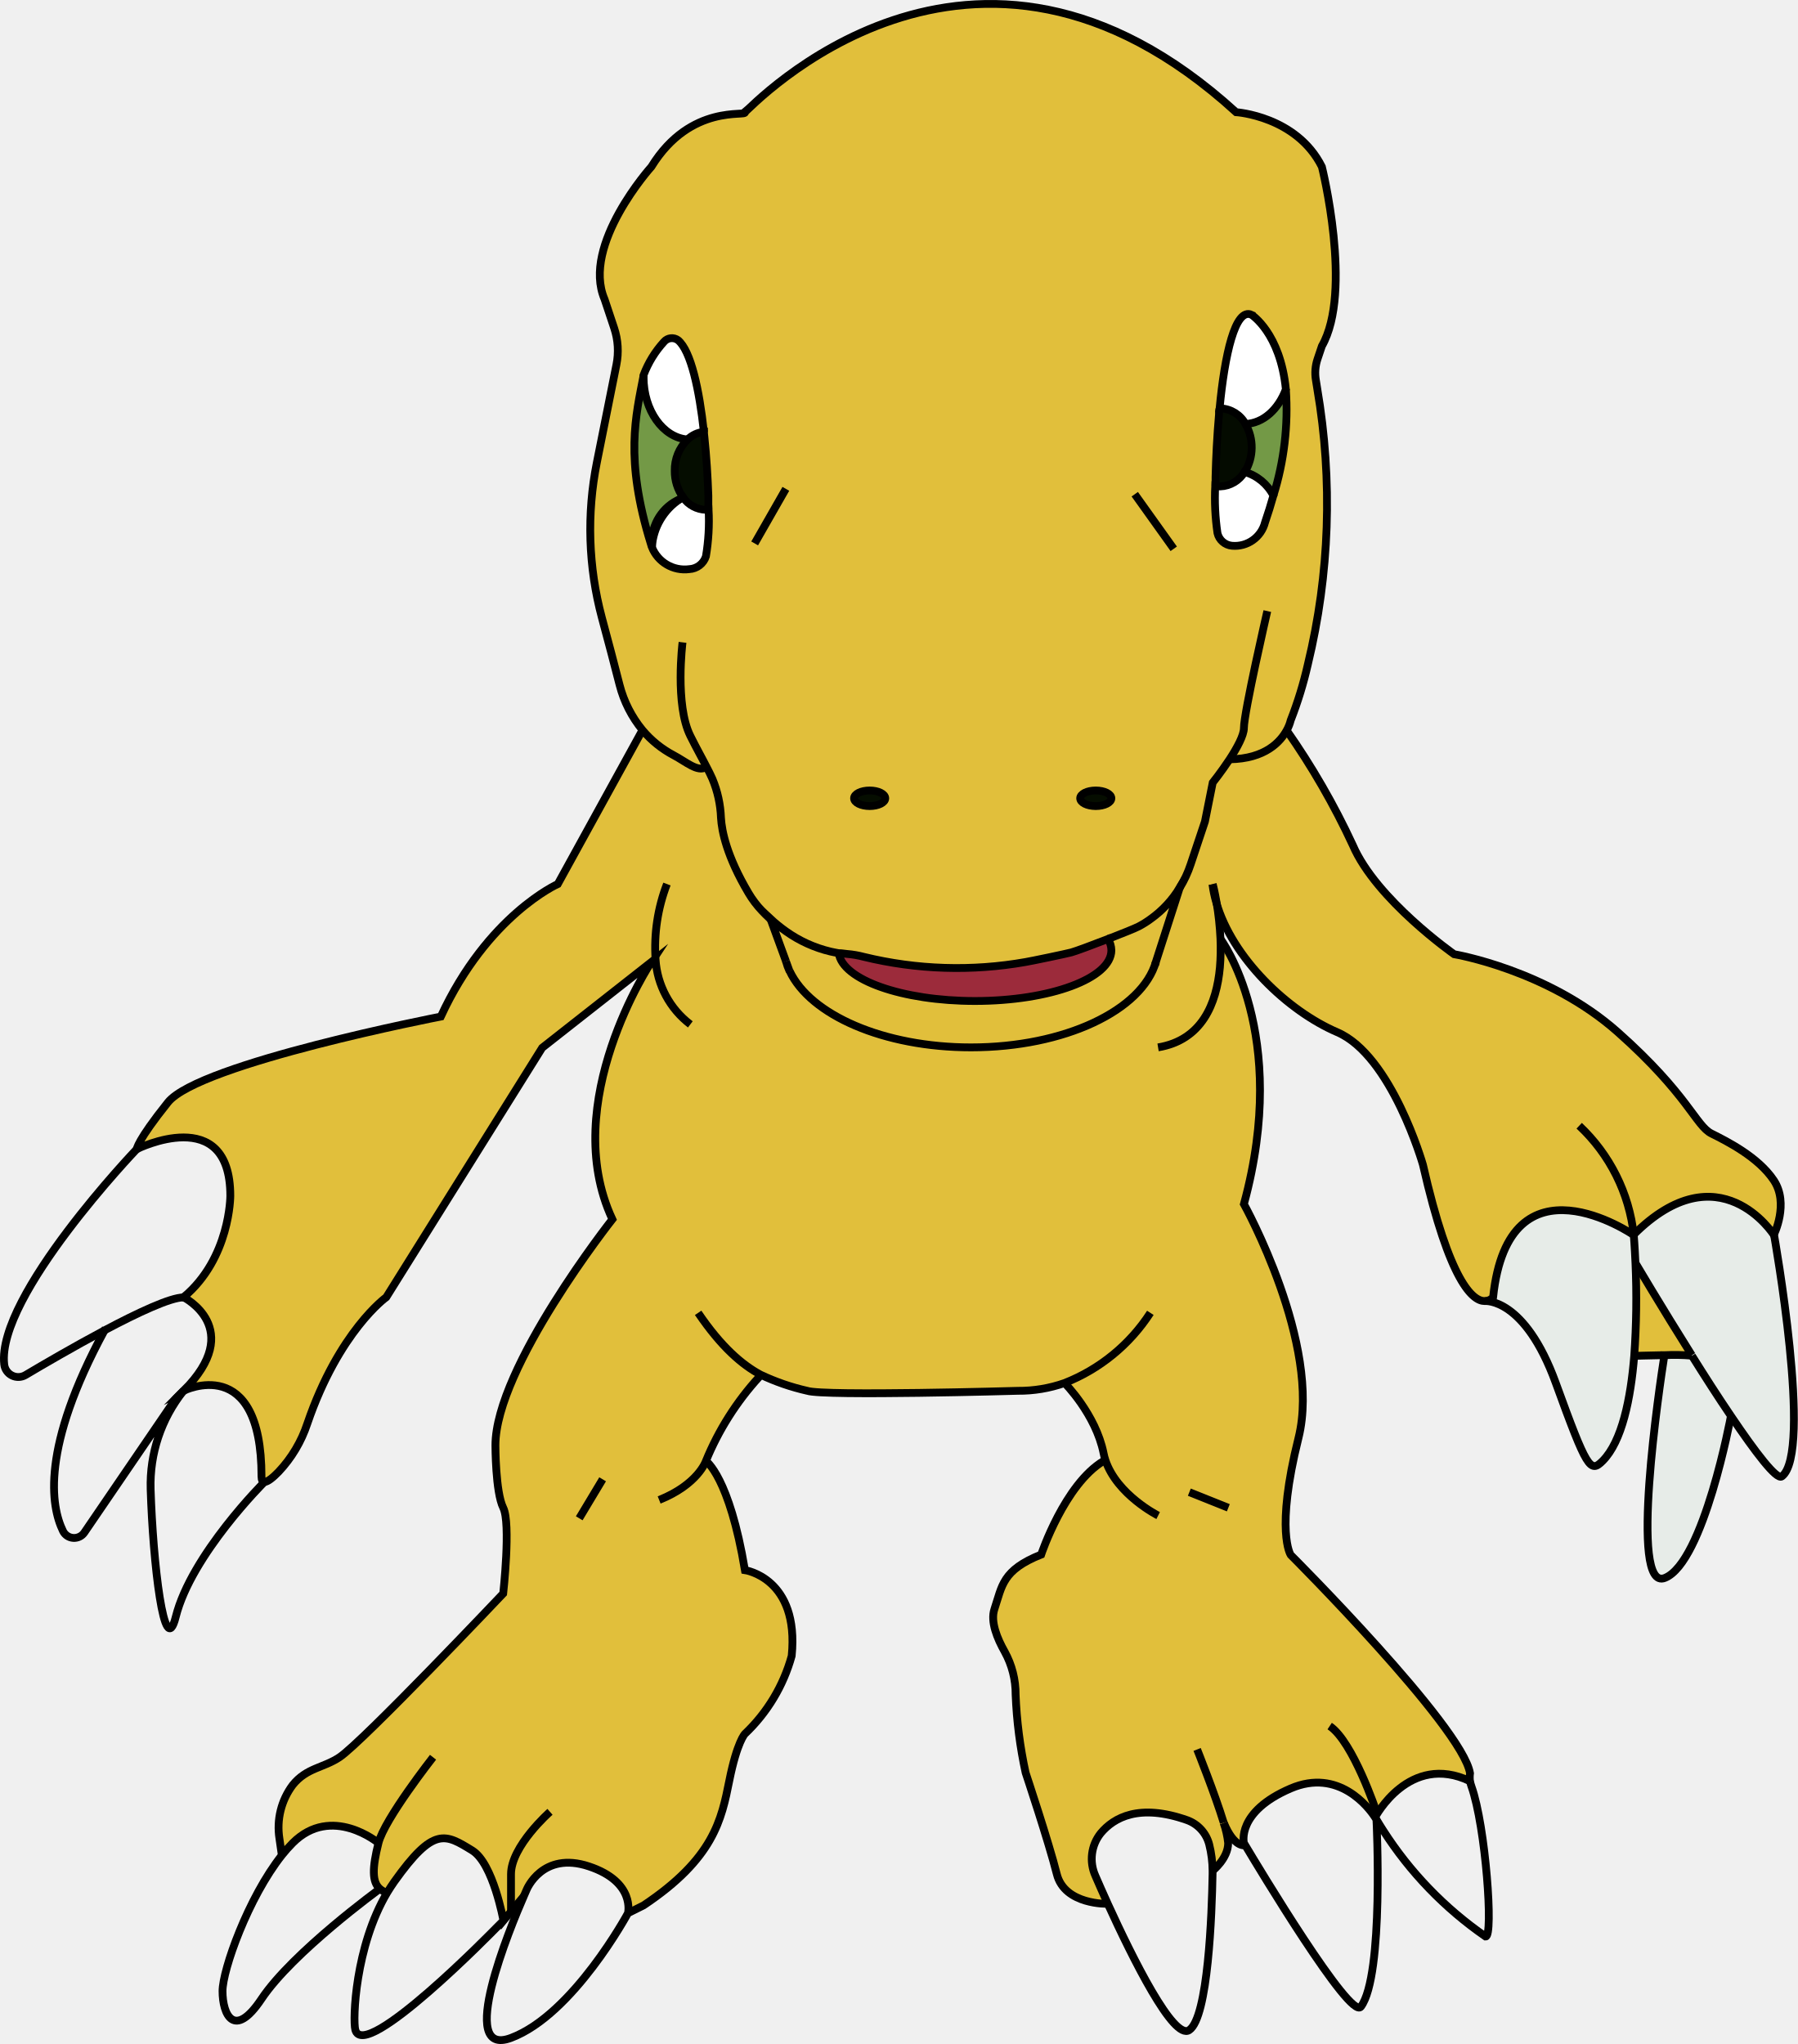
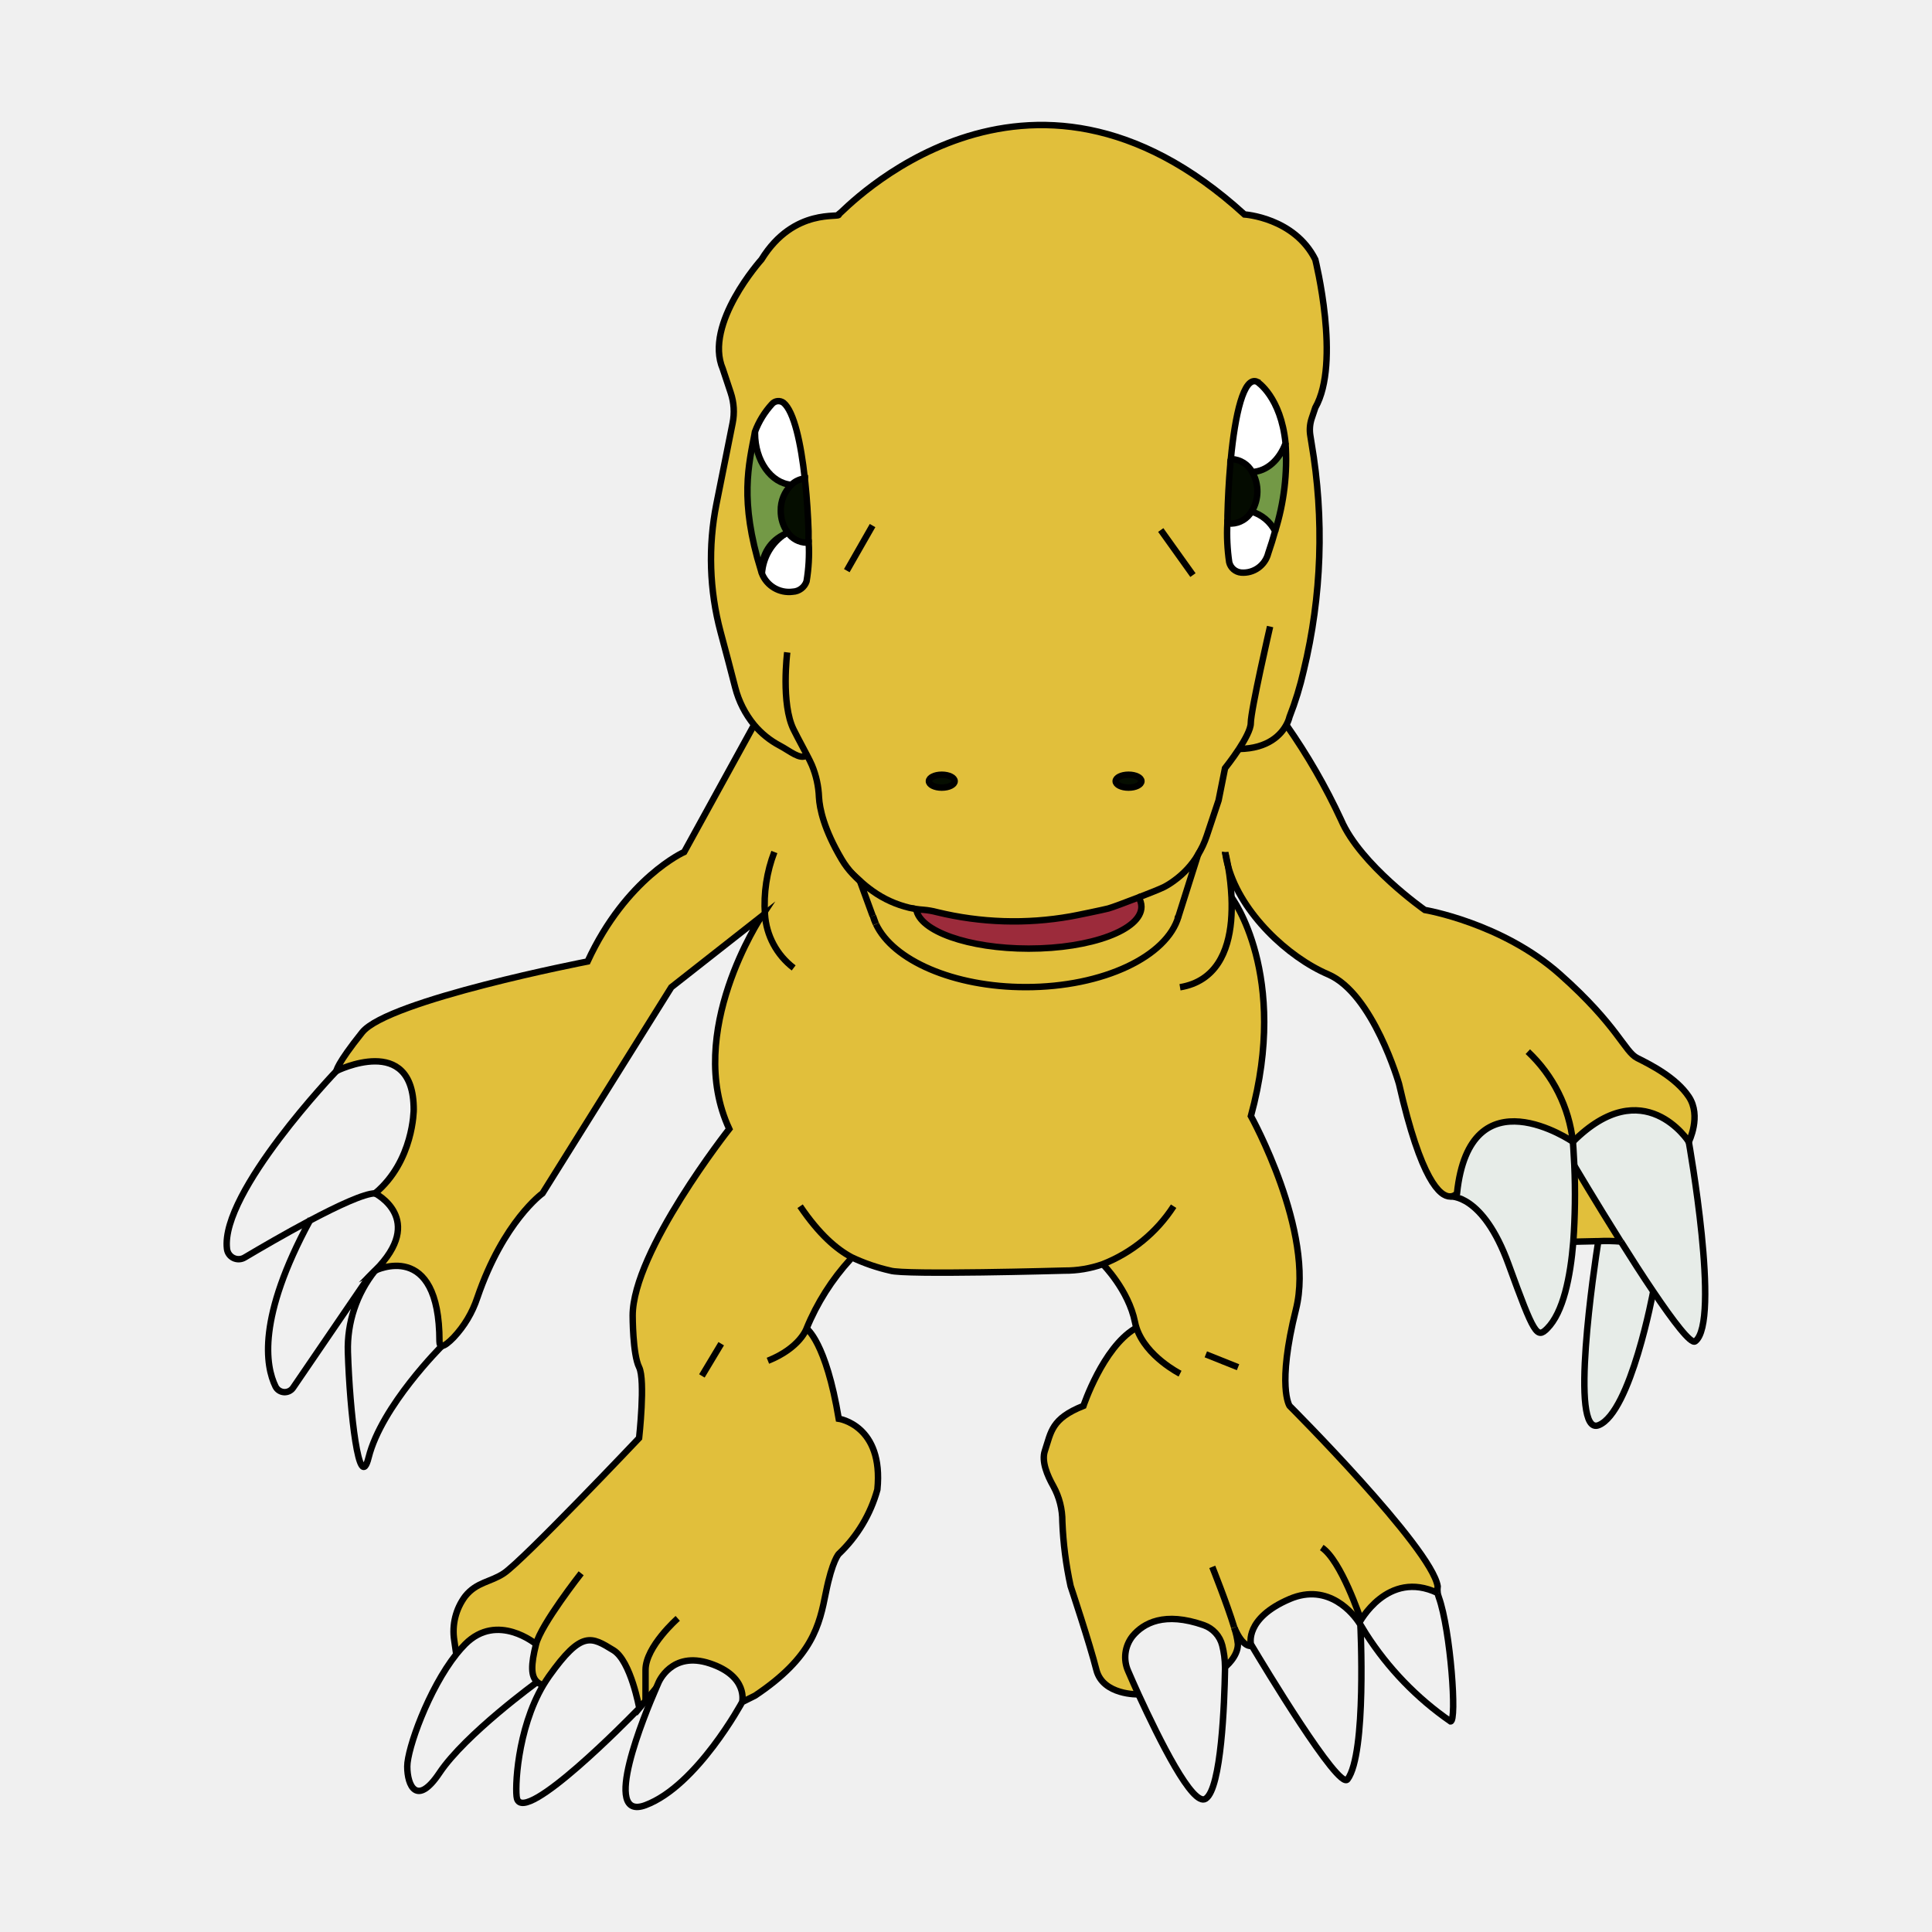
- <svg xmlns="http://www.w3.org/2000/svg" viewBox="0 0 230.59 262.17">
+ <svg xmlns="http://www.w3.org/2000/svg" viewBox="0 0 300 300">
  <defs>
-     <style>.cls-1{fill:#e7ece8;}.cls-2{fill:#e1bf3b;}.cls-3{fill:#739946;}.cls-4{fill:#fff;}.cls-5{fill:#040b00;}.cls-6{fill:#9c2b3b;}.cls-7{fill:#050d00;}.cls-8{fill:none;stroke:#000;stroke-miterlimit:10;}</style>
+     <style>.cls-1,.cls-9{fill:none;}.cls-2{fill:#e7ece8;}.cls-3{fill:#e1bf3b;}.cls-4{fill:#739946;}.cls-5{fill:#fff;}.cls-6{fill:#040b00;}.cls-7{fill:#9c2b3b;}.cls-8{fill:#050d00;}.cls-9{stroke:#000;stroke-miterlimit:10;}</style>
  </defs>
  <g id="Capa_2" data-name="Capa 2">
+     <g id="img_bg" data-name="img bg">
+       <rect class="cls-1" width="300" height="300" />
+     </g>
    <g id="S">
-       <path class="cls-1" d="M227.54,158.39s5,28,1,31c-.66.49-3.37-3.07-6.53-7.76-1.62-2.4-3.35-5.1-5-7.72,0,0,0,0,0,0h0c-3.88-6.17-7.23-11.83-7.23-11.83-.1-2.24-.22-3.66-.22-3.66C220.54,147.39,227.54,158.39,227.54,158.39Z" />
-       <path class="cls-2" d="M48.54,236.39s-6-5-11,0a18.7,18.7,0,0,0-1.36,1.53l-.3-2.09a9.1,9.1,0,0,1,1.7-6.88c1.76-2.23,3.86-2.16,6-3.56,3-2,21-21,21-21s1-9,0-11-1-8-1-8c0-10,15-29,15-29-7-15,5-33,5-33l-14,11-20,32s-6.06,4.33-10.12,16.2a16.61,16.61,0,0,1-3.69,6.19c-.72.74-1.4,1.31-1.81,1.3-.23,0-.38-.21-.38-.69,0-16-10-11-10-11,8-8,0-12,0-12,6-5,6-13,6-13,0-12-12-6-12-6s0-1,4-6,35-11,35-11c6-13,15-17,15-17L82.4,93.64a13.32,13.32,0,0,0,4,3.23c1.56.82,3.1,2.22,4.15,1.52l.09,0c.27.5.51,1,.74,1.51a14.35,14.35,0,0,1,1.1,5c.1,1.71.74,4.93,3.53,9.64a12.63,12.63,0,0,0,1.72,2.28c.3.32.66.68,1.07,1.06l2,5.47a7.39,7.39,0,0,0,.45,1.24l0,.05c2.64,5.63,12,9.79,23.26,9.79,12,0,22-4.78,23.72-11l3.06-9.51a14.54,14.54,0,0,0,1.39-3l1.83-5.48,1-5s1.11-1.39,2.17-3c4.59-.06,6.54-2.28,7.33-3.74a95.73,95.73,0,0,1,8.5,14.74c3,7,13,14,13,14s12,2,21,10,10,12,12,13,6,3,8,6,0,7,0,7-7-11-18,0c0,0-16-11-18,8a1.46,1.46,0,0,1-1.08.49c-1.52,0-4.48-2.37-7.92-17.49,0,0-4-14-11-17-6.32-2.71-13.45-9.49-15.51-16.66-.22-1.25-.43-2.1-.48-2.29a14.37,14.37,0,0,0,.48,2.29,39.22,39.22,0,0,1,.51,4.71s9,12,3,34c0,0,10,18,7,30s-1,15-1,15,22,22,23,28a4.06,4.06,0,0,0,0,1.07c-7.81-3.73-12.18,4.64-12.18,4.64-.86-1.29-4.69-6.34-10.82-3.71-7,3-6,7-6,7l.17.29c-.13,0-1.42.33-2.75-2.86a11.46,11.46,0,0,1,.58,2.57c0,2-2,3.56-2,3.56a14.15,14.15,0,0,0-.43-3.37,4.5,4.5,0,0,0-2.85-3.13c-6.14-2.16-9.39-.34-11.06,1.68a5.28,5.28,0,0,0-.69,5.47c.42,1,1,2.22,1.6,3.61,0,0-5.55.18-6.55-3.82s-4-13-4-13a57.72,57.72,0,0,1-1.28-10,11.26,11.26,0,0,0-1.4-5.51c-.95-1.68-1.86-3.86-1.32-5.47,1-3,1-5,6-7,0,0,3-9,8-12l.24-.09a6.75,6.75,0,0,1-.24-.91c-1-5-5-9-5-9l0,0a17.63,17.63,0,0,1-6,1s-24.88.71-27,0a28.85,28.85,0,0,1-6-2.07l-.16.29a36.37,36.37,0,0,0-6.83,10.78s3,2,5,14c0,0,7,1,6,11a21.76,21.76,0,0,1-6,10s-1,1-2,6-2,10-11,16l-2,1s1-4-5-6-8,3-8,3-.14.3-.36.83l-1.61,1.93,0,0-1,1.2s-1.31-7.34-4-9c-3.46-2.12-4.93-3.12-10,4-.32.45-.61.91-.9,1.38a2.46,2.46,0,0,1-.92-.5C47.71,241.38,47.73,239.61,48.54,236.39Z" />
-       <path class="cls-1" d="M222,181.63s-3.47,18.76-8.47,20.76c-4.65,1.86-.65-24.85-.06-28.57a26.17,26.17,0,0,1,3.51.06h0l0,0C218.66,176.53,220.39,179.23,222,181.63Z" />
-       <path class="cls-2" d="M213.48,173.82h-.17c-1.86,0-3.71.09-3.71.09a103.27,103.27,0,0,0,.16-11.86s3.35,5.66,7.23,11.83A26.17,26.17,0,0,0,213.48,173.82Z" />
-       <path class="cls-1" d="M209.76,162a103.27,103.27,0,0,1-.16,11.86c-.45,5.52-1.56,11-4.06,13.48-1.58,1.58-2,1-6-10s-9.08-10.51-9.08-10.51a1.46,1.46,0,0,0,1.08-.49c2-19,18-8,18-8S209.66,159.81,209.76,162Z" />
-       <path class="cls-2" d="M82.4,93.64a15,15,0,0,1-2.93-5.77c-.63-2.47-1.47-5.64-2.28-8.66a43.83,43.83,0,0,1-.64-19.89l2.51-12.54a9.14,9.14,0,0,0-.29-4.7l-1.23-3.69c-3-7,6-17,6-17,5.07-8.23,12.39-6.36,12-7,.69-.5,29-31,63,0,0,0,7.74.49,11,7,0,0,4,16,0,23l-.57,1.7a5.57,5.57,0,0,0-.2,2.66l.18,1.13a87.49,87.49,0,0,1-1.21,35.34,49.73,49.73,0,0,1-2.2,7.17,5.07,5.07,0,0,1-.5,1.26c-.79,1.46-2.74,3.68-7.33,3.74-1.06,1.61-2.17,3-2.17,3l-1,5-1.83,5.48a14.54,14.54,0,0,1-1.39,3,13.52,13.52,0,0,1-3.69,4,11.7,11.7,0,0,1-1.59,1c-.49.25-2.17.93-3.94,1.61-2,.77-4.1,1.55-4.7,1.72s-5.22,1.13-5.86,1.23a50.45,50.45,0,0,1-20.74-.66,12.14,12.14,0,0,0-2.14-.37c-.37,0-.74-.06-1.09-.11h0c-.36-.06-.7-.12-1-.2a16.33,16.33,0,0,1-5.71-2.59,20.38,20.38,0,0,1-2-1.62c-.41-.38-.77-.74-1.07-1.06A12.63,12.63,0,0,1,96,114.5c-2.79-4.71-3.43-7.93-3.53-9.64a14.35,14.35,0,0,0-1.1-5c-.23-.52-.47-1-.74-1.51l-.09,0c-1,.7-2.59-.7-4.15-1.52A13.32,13.32,0,0,1,82.4,93.64Zm80.92-30.07a37.09,37.09,0,0,0,1.6-13.64c-.72-7.24-4.39-9.54-4.39-9.54-2.16-1-3.46,5.18-4.11,12,0,.26,0,.51-.07.76-.24,2.76-.38,5.58-.44,8,0,.38,0,.76,0,1.12a31.19,31.19,0,0,0,.29,6.07A2.11,2.11,0,0,0,158,70a4,4,0,0,0,4.21-3C162.66,65.81,163,64.67,163.32,63.57Zm-20.78,38.82c0-.55-.9-1-2-1s-2,.45-2,1,.9,1,2,1S142.54,102.94,142.54,102.39Zm-29,0c0-.55-.9-1-2-1s-2,.45-2,1,.9,1,2,1S113.54,102.94,113.54,102.39Zm-23-31a27.29,27.29,0,0,0,.34-6c0-.57,0-1.16,0-1.78-.08-2.35-.24-5-.51-7.56,0-.2,0-.41-.06-.61C89.69,50,88.62,45,87,43.65a1.33,1.33,0,0,0-1.79.2,13.25,13.25,0,0,0-2.63,4.28c-1,5.22-2.46,10.65.91,21.59h.15A6,6,0,0,1,87.24,64a8,8,0,0,0-3.63,6.18A4.52,4.52,0,0,0,88.41,73,2.37,2.37,0,0,0,90.54,71.39Z" />
-       <path class="cls-3" d="M164.92,49.93a37.09,37.09,0,0,1-1.6,13.64,6,6,0,0,0-3.66-3,6.05,6.05,0,0,0,.08-6.15C162,54.29,164,52.5,164.92,49.93Z" />
-       <path class="cls-4" d="M164.92,49.93c-.95,2.57-2.91,4.36-5.18,4.45a3.82,3.82,0,0,0-3.2-2h-.12c.65-6.83,2-13,4.11-12C160.53,40.39,164.2,42.69,164.92,49.93Z" />
-       <path class="cls-4" d="M163.32,63.57c-.31,1.1-.66,2.24-1.07,3.43A4,4,0,0,1,158,70a2.11,2.11,0,0,1-1.85-1.61,31.19,31.19,0,0,1-.29-6.07,2.73,2.73,0,0,0,.64.07,3.79,3.79,0,0,0,3.12-1.86A6,6,0,0,1,163.32,63.57Z" />
-       <path class="cls-5" d="M159.74,54.38a6.05,6.05,0,0,1-.08,6.15,3.79,3.79,0,0,1-3.12,1.86,2.73,2.73,0,0,1-.64-.07c0-.36,0-.74,0-1.12.06-2.46.2-5.28.44-8,0-.25,0-.5.07-.76h.12A3.82,3.82,0,0,1,159.74,54.38Z" />
-       <path class="cls-2" d="M151.32,113.86l-3.06,9.51c-1.76,6.24-11.71,11-23.72,11-11.21,0-20.62-4.16-23.26-9.79l0-.05-.45-1.24-2-5.47a20.38,20.38,0,0,0,2,1.62,16.33,16.33,0,0,0,5.71,2.59c.34.08.68.14,1,.2h0c.49,3.42,8.13,6.14,17.47,6.14,9.66,0,17.5-2.91,17.5-6.5a2.73,2.73,0,0,0-.44-1.45c1.77-.68,3.45-1.36,3.94-1.61a11.7,11.7,0,0,0,1.59-1A13.52,13.52,0,0,0,151.32,113.86Z" />
-       <path class="cls-6" d="M142.1,120.44a2.73,2.73,0,0,1,.44,1.45c0,3.59-7.84,6.5-17.5,6.5-9.34,0-17-2.72-17.47-6.14.35,0,.72.08,1.09.11a12.14,12.14,0,0,1,2.14.37,50.45,50.45,0,0,0,20.74.66c.64-.1,5.24-1.06,5.86-1.23S140.1,121.21,142.1,120.44Z" />
-       <ellipse class="cls-7" cx="140.54" cy="102.39" rx="2" ry="1" />
-       <ellipse class="cls-7" cx="111.54" cy="102.39" rx="2" ry="1" />
-       <path class="cls-4" d="M90.88,65.36a27.29,27.29,0,0,1-.34,6A2.37,2.37,0,0,1,88.41,73a4.52,4.52,0,0,1-4.8-2.82A8,8,0,0,1,87.24,64c.12-.07.25-.13.38-.19a3.69,3.69,0,0,0,2.92,1.58A2,2,0,0,0,90.88,65.36Z" />
-       <path class="cls-7" d="M90.88,65.36a2,2,0,0,1-.34,0,3.69,3.69,0,0,1-2.92-1.58,5.71,5.71,0,0,1-1.08-3.42,5.44,5.44,0,0,1,1.63-4,3.43,3.43,0,0,1,2.11-1c0,.2.05.41.06.61.27,2.57.43,5.21.51,7.56C90.86,64.2,90.88,64.79,90.88,65.36Z" />
-       <path class="cls-4" d="M87,43.65C88.62,45,89.69,50,90.28,55.41a3.43,3.43,0,0,0-2.11,1c-3.14-.25-5.63-3.73-5.63-8a2.26,2.26,0,0,1,0-.26,13.25,13.25,0,0,1,2.63-4.28A1.33,1.33,0,0,1,87,43.65Z" />
-       <path class="cls-3" d="M87.62,63.81c-.13.06-.26.12-.38.19a6,6,0,0,0-3.63,5.7h-.15c-3.37-10.94-1.91-16.37-.91-21.59a2.26,2.26,0,0,0,0,.26c0,4.25,2.49,7.73,5.63,8a5.44,5.44,0,0,0-1.63,4A5.71,5.71,0,0,0,87.62,63.81Z" />
-       <path class="cls-8" d="M157.54,97.39h.17c4.59-.06,6.54-2.28,7.33-3.74a5.07,5.07,0,0,0,.5-1.26,49.73,49.73,0,0,0,2.2-7.17,87.49,87.49,0,0,0,1.21-35.34l-.18-1.13a5.57,5.57,0,0,1,.2-2.66l.57-1.7c4-7,0-23,0-23-3.26-6.51-11-7-11-7-34-31-62.31-.5-63,0,.39.64-6.93-1.23-12,7,0,0-9,10-6,17l1.23,3.69a9.14,9.14,0,0,1,.29,4.7L76.55,59.32a43.83,43.83,0,0,0,.64,19.89c.81,3,1.65,6.19,2.28,8.66a15,15,0,0,0,2.93,5.77,13.32,13.32,0,0,0,4,3.23c1.56.82,3.1,2.22,4.15,1.52" />
-       <path class="cls-8" d="M151.32,113.86a14.54,14.54,0,0,0,1.39-3l1.83-5.48,1-5s1.11-1.39,2.17-3c.94-1.44,1.83-3.06,1.83-4,0-2,3-15,3-15" />
-       <path class="cls-8" d="M87.54,82.39s-1,8,1,12c.85,1.71,1.52,2.87,2.09,4,.27.5.51,1,.74,1.51a14.35,14.35,0,0,1,1.1,5c.1,1.71.74,4.93,3.53,9.64a12.63,12.63,0,0,0,1.72,2.28c.3.32.66.68,1.07,1.06" />
-       <line class="cls-8" x1="100.79" y1="62.7" x2="96.79" y2="69.7" />
-       <line class="cls-8" x1="145.54" y1="63.39" x2="150.54" y2="70.39" />
-       <path class="cls-8" d="M82.55,48.13c-1,5.22-2.46,10.65.91,21.59h.1" />
-       <path class="cls-8" d="M87.24,64a6,6,0,0,0-3.63,5.7h-.07" />
-       <path class="cls-8" d="M164.92,49.93a37.09,37.09,0,0,1-1.6,13.64" />
-       <path class="cls-8" d="M142.1,120.44c1.77-.68,3.45-1.36,3.94-1.61a11.7,11.7,0,0,0,1.59-1,13.52,13.52,0,0,0,3.69-4l-3.06,9.51c-1.76,6.24-11.71,11-23.72,11-11.21,0-20.62-4.16-23.26-9.79l0-.05" />
-       <path class="cls-8" d="M100.81,123.31l-2-5.47a20.38,20.38,0,0,0,2,1.62,16.33,16.33,0,0,0,5.71,2.59c.34.08.68.14,1,.2h0" />
-       <path class="cls-8" d="M101.26,124.55a7.39,7.39,0,0,1-.45-1.24Z" />
-       <line class="cls-8" x1="148.26" y1="123.37" x2="148.14" y2="123.76" />
-       <path class="cls-8" d="M142.1,120.44a2.73,2.73,0,0,1,.44,1.45c0,3.59-7.84,6.5-17.5,6.5-9.34,0-17-2.72-17.47-6.14.35,0,.72.08,1.09.11a12.14,12.14,0,0,1,2.14.37,50.45,50.45,0,0,0,20.74.66c.64-.1,5.24-1.06,5.86-1.23S140.1,121.21,142.1,120.44Z" />
-       <path class="cls-8" d="M155.54,113.39a.18.18,0,0,0,0,0c.05.19.26,1,.48,2.29a39.22,39.22,0,0,1,.51,4.71,28.61,28.61,0,0,1-.07,3.69c-.43,4.68-2.32,9.33-7.93,10.26" />
-       <path class="cls-8" d="M165,93.65a95.73,95.73,0,0,1,8.5,14.74c3,7,13,14,13,14s12,2,21,10,10,12,12,13,6,3,8,6,0,7,0,7-7-11-18,0c0,0-16-11-18,8a1.46,1.46,0,0,1-1.08.49c-1.52,0-4.48-2.37-7.92-17.49,0,0-4-14-11-17-6.32-2.71-13.45-9.49-15.51-16.66a14.37,14.37,0,0,1-.48-2.29" />
-       <path class="cls-8" d="M190.46,166.88s5.08-.49,9.08,10.51,4.42,11.58,6,10c2.5-2.5,3.61-8,4.06-13.48a103.27,103.27,0,0,0,.16-11.86c-.1-2.24-.22-3.66-.22-3.66a22.58,22.58,0,0,0-7-14" />
-       <path class="cls-8" d="M217,173.89l0,0c1.64,2.62,3.37,5.32,5,7.72,3.16,4.69,5.87,8.25,6.53,7.76,4-3-1-31-1-31" />
-       <path class="cls-8" d="M209.76,162s3.35,5.66,7.23,11.83" />
-       <path class="cls-8" d="M209.6,173.91s1.85-.06,3.71-.09h.17a26.17,26.17,0,0,1,3.51.06h0s0,0,0,0" />
-       <path class="cls-8" d="M222,181.63s-3.47,18.76-8.47,20.76c-4.65,1.86-.65-24.85-.06-28.57l.06-.43" />
-       <path class="cls-8" d="M82.54,93.39l-.14.25L71.54,113.39s-9,4-15,17c0,0-31,6-35,11s-4,6-4,6,12-6,12,6c0,0,0,8-6,13,0,0,8,4,0,12,0,0,10-5,10,11,0,.48.15.68.38.69.41,0,1.09-.56,1.81-1.3a16.61,16.61,0,0,0,3.69-6.19c4.06-11.87,10.12-16.2,10.12-16.2l20-32,14-11s-12,18-5,33c0,0-15,19-15,29,0,0,0,6,1,8s0,11,0,11-18,19-21,21c-2.1,1.4-4.2,1.33-6,3.56a9.1,9.1,0,0,0-1.7,6.88l.3,2.09" />
-       <path class="cls-8" d="M85.54,113.39a22.67,22.67,0,0,0-1.46,9.67,11.36,11.36,0,0,0,4.46,8.33" />
-       <path class="cls-8" d="M33.92,190.08s-9.38,9.31-11.38,17.31c-1.47,5.86-2.93-7.07-3.22-16.37a19.28,19.28,0,0,1,4.22-12.63l-1,1L10.81,196.58a1.59,1.59,0,0,1-2.72-.18c-1.57-3.2-2.85-10.7,5.34-25.8a2.12,2.12,0,0,1,.11-.21" />
-       <path class="cls-8" d="M17.54,147.39S-.45,166.2.54,175a1.82,1.82,0,0,0,2.73,1.37c2.22-1.32,6.23-3.66,10.16-5.75,4.26-2.26,8.43-4.21,10.11-4.21" />
-       <path class="cls-8" d="M188.54,228.47a4.34,4.34,0,0,0,.18.65c1.83,5.12,2.85,19.33,1.82,19.27a48,48,0,0,1-13.14-13.62c-.29-.45-.58-.91-.86-1.38,0,0,1,20-2,24-1.33,1.78-13.25-18.06-14.83-20.71l-.17-.29s-1-4,6-7c6.13-2.63,10,2.42,10.82,3.71.12.18.18.29.18.29" />
-       <path class="cls-8" d="M156.54,120.44s9,12,3,34c0,0,10,18,7,30s-1,15-1,15,22,22,23,28a4.06,4.06,0,0,0,0,1.07" />
-       <path class="cls-8" d="M142.09,244.21c-.63-1.39-1.18-2.63-1.6-3.61a5.28,5.28,0,0,1,.69-5.47c1.67-2,4.92-3.84,11.06-1.68a4.5,4.5,0,0,1,2.85,3.13,14.15,14.15,0,0,1,.43,3.37v.39c-.09,5.09-.56,18.44-3,20.05C150.51,261.74,145.27,251.17,142.09,244.21Z" />
-       <path class="cls-8" d="M176.36,233.1s4.37-8.37,12.18-4.64h0l.12,0" />
-       <path class="cls-8" d="M176.54,232.39s-3-9-6-11" />
-       <path class="cls-8" d="M156.95,233.79c-1.11-3.65-3.41-9.4-3.41-9.4" />
-       <path class="cls-8" d="M155.52,239.95s2-1.56,2-3.56a11.46,11.46,0,0,0-.58-2.57" />
-       <path class="cls-8" d="M159.72,236.68h0c-.13,0-1.42.33-2.75-2.86,0,0,0,0,0,0" />
-       <path class="cls-8" d="M141.54,187.39c-5,3-8,12-8,12-5,2-5,4-6,7-.54,1.61.37,3.79,1.32,5.47a11.26,11.26,0,0,1,1.4,5.51,57.72,57.72,0,0,0,1.28,10s3,9,4,13,6.55,3.82,6.55,3.82" />
-       <path class="cls-8" d="M136.54,177.39s4,4,5,9a6.75,6.75,0,0,0,.24.91c1.49,4.45,6.76,7.09,6.76,7.09" />
-       <line class="cls-8" x1="152.54" y1="191.39" x2="157.54" y2="193.39" />
-       <path class="cls-8" d="M147.54,168.39a23.2,23.2,0,0,1-11,9,17.63,17.63,0,0,1-6,1s-24.88.71-27,0a28.85,28.85,0,0,1-6-2.07c-2.34-1.26-5-3.51-8-7.93" />
-       <path class="cls-8" d="M97.37,176.61a36.37,36.37,0,0,0-6.83,10.78s-1,3-6,5" />
-       <line class="cls-8" x1="77.29" y1="189.74" x2="74.29" y2="194.74" />
-       <path class="cls-8" d="M90.54,187.39s3,2,5,14c0,0,7,1,6,11a21.76,21.76,0,0,1-6,10s-1,1-2,6-2,10-11,16l-2,1s-7,13-15,16c-7.06,2.65-.1-14.19,1.64-18.17.22-.53.36-.83.36-.83s2-5,8-3,5,6,5,6" />
-       <path class="cls-8" d="M67.18,243.22l-1.61,1.93,0,0-1,1.2s-1.31-7.34-4-9c-3.46-2.12-4.93-3.12-10,4-.32.45-.61.91-.9,1.38-4.13,6.94-4.44,16.34-4.1,17.62,1.13,4.31,18-13,18-13l1-1" />
-       <path class="cls-8" d="M70.54,232.39s-5,4.39-5,8v5" />
-       <path class="cls-8" d="M55.54,225.39s-6.23,7.93-7,11c-.81,3.22-.83,5,.18,5.88a2.46,2.46,0,0,0,.92.5" />
-       <path class="cls-8" d="M48.72,242.27s-11.18,8.12-15.18,14.12c-3.51,5.26-5,2-5-1,0-2.72,3.29-12,7.64-17.47a18.7,18.7,0,0,1,1.36-1.53c5-5,11,0,11,0" />
-       <ellipse class="cls-8" cx="111.54" cy="102.39" rx="2" ry="1" />
-       <ellipse class="cls-8" cx="140.54" cy="102.39" rx="2" ry="1" />
-       <path class="cls-8" d="M155.9,62.32c0-.36,0-.74,0-1.12.06-2.46.2-5.28.44-8,0-.25,0-.5.07-.76" />
-       <path class="cls-8" d="M159.74,54.38a6.05,6.05,0,0,1-.08,6.15" />
-       <path class="cls-8" d="M164.92,49.93c-.95,2.57-2.91,4.36-5.18,4.45a3.82,3.82,0,0,0-3.2-2h-.12c.65-6.83,2-13,4.11-12C160.53,40.39,164.2,42.69,164.92,49.93Z" />
-       <path class="cls-8" d="M88.17,56.37c-3.14-.25-5.63-3.73-5.63-8a2.26,2.26,0,0,1,0-.26,13.25,13.25,0,0,1,2.63-4.28,1.33,1.33,0,0,1,1.79-.2C88.62,45,89.69,50,90.28,55.41" />
-       <path class="cls-8" d="M87.62,63.81a5.71,5.71,0,0,1-1.08-3.42,5.44,5.44,0,0,1,1.63-4,3.43,3.43,0,0,1,2.11-1c0,.2.05.41.06.61.27,2.57.43,5.21.51,7.56,0,.62,0,1.21,0,1.78" />
-       <path class="cls-8" d="M90.88,65.36a27.29,27.29,0,0,1-.34,6A2.37,2.37,0,0,1,88.41,73a4.52,4.52,0,0,1-4.8-2.82A8,8,0,0,1,87.24,64c.12-.07.25-.13.38-.19a3.69,3.69,0,0,0,2.92,1.58A2,2,0,0,0,90.88,65.36Z" />
-       <path class="cls-8" d="M163.32,63.57c-.31,1.1-.66,2.24-1.07,3.43A4,4,0,0,1,158,70a2.11,2.11,0,0,1-1.85-1.61,31.19,31.19,0,0,1-.29-6.07,2.73,2.73,0,0,0,.64.07,3.79,3.79,0,0,0,3.12-1.86A6,6,0,0,1,163.32,63.57Z" />
+       <path class="cls-2" d="M262.24,177.3s5,28,1,31c-.66.49-3.37-3.07-6.53-7.76-1.62-2.4-3.35-5.1-5-7.72,0,0,0,0,0,0h0c-3.88-6.17-7.23-11.83-7.23-11.83-.1-2.24-.22-3.66-.22-3.66C255.24,166.3,262.24,177.3,262.24,177.3Z" />
+       <path class="cls-3" d="M190.25,132.35a14.37,14.37,0,0,0,.48,2.29,39.22,39.22,0,0,1,.51,4.71s9,11.95,3,33.95c0,0,10,18,7,30s-1,15-1,15,22,22,23,28a4.06,4.06,0,0,0,0,1.07c-7.81-3.73-12.18,4.64-12.18,4.64-.86-1.29-4.69-6.34-10.82-3.71-7,3-6,7-6,7l.17.29c-.13,0-1.42.33-2.75-2.86a11.46,11.46,0,0,1,.58,2.57c0,2-2,3.56-2,3.56a14.15,14.15,0,0,0-.43-3.37,4.5,4.5,0,0,0-2.85-3.13c-6.14-2.16-9.39-.34-11.06,1.68a5.28,5.28,0,0,0-.69,5.47c.42,1,1,2.22,1.6,3.61,0,0-5.55.18-6.55-3.82s-4-13-4-13a57.72,57.72,0,0,1-1.28-10,11.26,11.26,0,0,0-1.4-5.51c-.95-1.68-1.86-3.86-1.32-5.47,1-3,1-5,6-7,0,0,3-9,8-12l.24-.09a6.75,6.75,0,0,1-.24-.91c-1-5-5-9-5-9l0,0a17.63,17.63,0,0,1-6,1s-24.88.71-27,0a28.85,28.85,0,0,1-6-2.07l-.16.29a36.37,36.37,0,0,0-6.83,10.78s3,2,5,14c0,0,7,1,6,11a21.76,21.76,0,0,1-6,10s-1,1-2,6-2,10-11,16l-2,1s1-4-5-6-8,3-8,3-.14.3-.36.83l-1.61,1.93,0,0-1,1.2s-1.31-7.34-4-9c-3.46-2.12-4.93-3.12-10,4-.32.45-.61.91-.9,1.38a2.46,2.46,0,0,1-.92-.5c-1-.89-1-2.66-.18-5.88,0,0-6-5-11,0a18.7,18.7,0,0,0-1.36,1.53l-.3-2.09a9.1,9.1,0,0,1,1.7-6.88c1.76-2.23,3.86-2.16,6-3.56,3-2,21-21,21-21s1-9,0-11-1-8-1-8c0-10,15-29,15-29-7-15,5-33,5-33l-14,11-20,32s-6.06,4.33-10.12,16.2a16.61,16.61,0,0,1-3.69,6.19c-.72.74-1.4,1.31-1.81,1.3-.23,0-.38-.21-.38-.69,0-16-10-11-10-11,8-8,0-12,0-12,6-5,6-13,6-13,0-12-12-6-12-6s0-1,4-6,35-11,35-11c6-13,15-17,15-17l10.86-19.75a13.32,13.32,0,0,0,4,3.23c1.56.82,3.1,2.22,4.15,1.52l.09,0c.27.5.51,1,.74,1.51a14.35,14.35,0,0,1,1.1,5c.1,1.71.74,4.93,3.53,9.64a12.63,12.63,0,0,0,1.72,2.28c.3.32.66.68,1.07,1.06l2,5.47a7.39,7.39,0,0,0,.45,1.24l0,0c2.64,5.63,12,9.79,23.26,9.79,12,0,22-4.78,23.72-11l3.06-9.51a14.54,14.54,0,0,0,1.39-3l1.83-5.48,1-5s1.11-1.39,2.17-3c4.59-.06,6.54-2.28,7.33-3.74a95.73,95.73,0,0,1,8.5,14.74c3,7,13,14,13,14s12,2,21,10,10,12,12,13,6,3,8,6,0,7,0,7-7-11-18,0c0,0-16-11-18,8a1.46,1.46,0,0,1-1.08.49c-1.52,0-4.48-2.37-7.92-17.49,0,0-4-14-11-17-6.32-2.71-13.45-9.49-15.51-16.66C190.51,133.39,190.3,132.54,190.25,132.35Z" />
+       <path class="cls-2" d="M256.71,200.54s-3.47,18.76-8.47,20.76c-4.65,1.86-.65-24.85-.06-28.57a26.17,26.17,0,0,1,3.51.06h0l0,0C253.36,195.44,255.09,198.14,256.71,200.54Z" />
+       <path class="cls-3" d="M248.18,192.73H248c-1.86,0-3.71.09-3.71.09a103.27,103.27,0,0,0,.16-11.86s3.35,5.66,7.23,11.83A26.17,26.17,0,0,0,248.18,192.73Z" />
+       <path class="cls-2" d="M244.46,181a103.27,103.27,0,0,1-.16,11.86c-.45,5.52-1.56,11-4.06,13.48-1.58,1.58-2,1-6-10s-9.08-10.51-9.08-10.51a1.46,1.46,0,0,0,1.08-.49c2-19,18-8,18-8S244.36,178.72,244.46,181Z" />
+       <path class="cls-3" d="M117.1,112.55a15,15,0,0,1-2.93-5.77c-.63-2.47-1.47-5.64-2.28-8.66a43.83,43.83,0,0,1-.64-19.89l2.51-12.54a9.14,9.14,0,0,0-.29-4.7l-1.23-3.69c-3-7,6-17,6-17,5.07-8.23,12.39-6.36,12-7,.69-.5,29-31,63,0,0,0,7.74.49,11,7,0,0,4,16,0,23l-.57,1.7a5.57,5.57,0,0,0-.2,2.66l.18,1.13a87.49,87.49,0,0,1-1.21,35.34,49.73,49.73,0,0,1-2.2,7.17,5.07,5.07,0,0,1-.5,1.26c-.79,1.46-2.74,3.68-7.33,3.74-1.06,1.61-2.17,3-2.17,3l-1,5-1.83,5.48a14.54,14.54,0,0,1-1.39,3,13.52,13.52,0,0,1-3.69,4,11.7,11.7,0,0,1-1.59,1c-.49.25-2.17.93-3.94,1.61-2,.77-4.1,1.55-4.7,1.72s-5.22,1.13-5.86,1.23a50.45,50.45,0,0,1-20.74-.66,12.14,12.14,0,0,0-2.14-.37c-.37,0-.74-.06-1.09-.11h0c-.36-.06-.7-.12-1-.2a16.33,16.33,0,0,1-5.71-2.59,20.38,20.38,0,0,1-2-1.62c-.41-.38-.77-.74-1.07-1.06a12.63,12.63,0,0,1-1.72-2.28c-2.79-4.71-3.43-7.93-3.53-9.64a14.35,14.35,0,0,0-1.1-5c-.23-.52-.47-1-.74-1.51l-.09,0c-1,.7-2.59-.7-4.15-1.52A13.32,13.32,0,0,1,117.1,112.55ZM198,82.48a37.09,37.09,0,0,0,1.6-13.64c-.72-7.24-4.39-9.54-4.39-9.54-2.16-1-3.46,5.18-4.11,12,0,.26,0,.51-.07.76-.24,2.76-.38,5.58-.44,8,0,.38,0,.76,0,1.12a31.19,31.19,0,0,0,.29,6.07,2.11,2.11,0,0,0,1.85,1.61,4,4,0,0,0,4.21-3C197.36,84.72,197.71,83.58,198,82.48ZM177.24,121.3c0-.55-.9-1-2-1s-2,.45-2,1,.9,1,2,1S177.24,121.85,177.24,121.3Zm-29,0c0-.55-.9-1-2-1s-2,.45-2,1,.9,1,2,1S148.24,121.85,148.24,121.3Zm-23-31a27.29,27.29,0,0,0,.34-6c0-.57,0-1.16,0-1.78-.08-2.35-.24-5-.51-7.56,0-.2,0-.41-.06-.61-.59-5.4-1.66-10.4-3.31-11.76a1.33,1.33,0,0,0-1.79.2A13.25,13.25,0,0,0,117.25,67c-1,5.22-2.46,10.65.91,21.59h.1s0,0,0,0a6,6,0,0,1,3.63-5.7,8,8,0,0,0-3.63,6.18,4.52,4.52,0,0,0,4.8,2.82A2.37,2.37,0,0,0,125.24,90.3Z" />
+       <path class="cls-4" d="M199.62,68.84A37.09,37.09,0,0,1,198,82.48a6,6,0,0,0-3.66-3,6.05,6.05,0,0,0,.08-6.15C196.71,73.2,198.67,71.41,199.62,68.84Z" />
+       <path class="cls-5" d="M199.62,68.84c-.95,2.57-2.91,4.36-5.18,4.45a3.82,3.82,0,0,0-3.2-2h-.12c.65-6.83,2-13,4.11-12C195.23,59.3,198.9,61.6,199.62,68.84Z" />
+       <path class="cls-5" d="M198,82.48c-.31,1.1-.66,2.24-1.07,3.43a4,4,0,0,1-4.21,3,2.11,2.11,0,0,1-1.85-1.61,31.19,31.19,0,0,1-.29-6.07,2.73,2.73,0,0,0,.64.07,3.79,3.79,0,0,0,3.12-1.86A6,6,0,0,1,198,82.48Z" />
+       <path class="cls-6" d="M194.44,73.29a6.05,6.05,0,0,1-.08,6.15,3.79,3.79,0,0,1-3.12,1.86,2.73,2.73,0,0,1-.64-.07c0-.36,0-.74,0-1.12.06-2.46.2-5.28.44-8,0-.25,0-.5.07-.76h.12A3.82,3.82,0,0,1,194.44,73.29Z" />
+       <path class="cls-3" d="M186,132.77,183,142.28c-1.76,6.24-11.71,11-23.72,11-11.21,0-20.62-4.16-23.26-9.79l0,0-.45-1.24-2-5.47a20.38,20.38,0,0,0,2,1.62,16.33,16.33,0,0,0,5.71,2.59c.34.08.68.14,1,.2h0c.49,3.42,8.13,6.14,17.47,6.14,9.66,0,17.5-2.91,17.5-6.5a2.73,2.73,0,0,0-.44-1.45c1.77-.68,3.45-1.36,3.94-1.61a11.7,11.7,0,0,0,1.59-1A13.52,13.52,0,0,0,186,132.77Z" />
+       <path class="cls-7" d="M176.8,139.35a2.73,2.73,0,0,1,.44,1.45c0,3.59-7.84,6.5-17.5,6.5-9.34,0-17-2.72-17.47-6.14.35.05.72.08,1.09.11a12.14,12.14,0,0,1,2.14.37,50.45,50.45,0,0,0,20.74.66c.64-.1,5.24-1.06,5.86-1.23S174.8,140.12,176.8,139.35Z" />
+       <ellipse class="cls-8" cx="175.24" cy="121.3" rx="2" ry="1" />
+       <ellipse class="cls-8" cx="146.24" cy="121.3" rx="2" ry="1" />
+       <path class="cls-5" d="M125.58,84.27a27.29,27.29,0,0,1-.34,6,2.37,2.37,0,0,1-2.13,1.61,4.52,4.52,0,0,1-4.8-2.82,8,8,0,0,1,3.63-6.18l.38-.19a3.69,3.69,0,0,0,2.92,1.58A2,2,0,0,0,125.58,84.27Z" />
+       <path class="cls-8" d="M125.58,84.27a2,2,0,0,1-.34,0,3.69,3.69,0,0,1-2.92-1.58,5.71,5.71,0,0,1-1.08-3.42,5.44,5.44,0,0,1,1.63-4,3.43,3.43,0,0,1,2.11-1c0,.2.05.41.06.61.27,2.57.43,5.21.51,7.56C125.56,83.11,125.58,83.7,125.58,84.27Z" />
+       <path class="cls-5" d="M121.67,62.56c1.65,1.36,2.72,6.36,3.31,11.76a3.43,3.43,0,0,0-2.11,1c-3.14-.25-5.63-3.73-5.63-8a2.26,2.26,0,0,1,0-.26,13.25,13.25,0,0,1,2.63-4.28A1.33,1.33,0,0,1,121.67,62.56Z" />
+       <path class="cls-4" d="M122.32,82.72l-.38.19a6,6,0,0,0-3.63,5.7s0,0,0,0h-.1c-3.37-10.94-1.91-16.37-.91-21.59a2.26,2.26,0,0,0,0,.26c0,4.25,2.49,7.73,5.63,8a5.44,5.44,0,0,0-1.63,4A5.71,5.71,0,0,0,122.32,82.72Z" />
+       <path class="cls-9" d="M192.24,116.3h.17c4.59-.06,6.54-2.28,7.33-3.74a5.07,5.07,0,0,0,.5-1.26,49.73,49.73,0,0,0,2.2-7.17,87.49,87.49,0,0,0,1.21-35.34l-.18-1.13a5.57,5.57,0,0,1,.2-2.66l.57-1.7c4-7,0-23,0-23-3.26-6.51-11-7-11-7-34-31-62.31-.5-63,0,.39.64-6.93-1.23-12,7,0,0-9,10-6,17L113.47,61a9.14,9.14,0,0,1,.29,4.7l-2.51,12.54a43.83,43.83,0,0,0,.64,19.89c.81,3,1.65,6.19,2.28,8.66a15,15,0,0,0,2.93,5.77,13.32,13.32,0,0,0,4,3.23c1.56.82,3.1,2.22,4.15,1.52" />
+       <path class="cls-9" d="M186,132.77a14.54,14.54,0,0,0,1.39-3l1.83-5.48,1-5s1.11-1.39,2.17-3c.94-1.44,1.83-3.06,1.83-4,0-2,3-15,3-15" />
+       <path class="cls-9" d="M122.24,101.3s-1,8,1,12c.85,1.71,1.52,2.87,2.09,4,.27.5.51,1,.74,1.51a14.35,14.35,0,0,1,1.1,5c.1,1.71.74,4.93,3.53,9.64a12.63,12.63,0,0,0,1.72,2.28c.3.32.66.68,1.07,1.06" />
+       <line class="cls-9" x1="135.49" y1="81.61" x2="131.49" y2="88.61" />
+       <line class="cls-9" x1="180.24" y1="82.3" x2="185.24" y2="89.3" />
+       <path class="cls-9" d="M117.25,67c-1,5.22-2.46,10.65.91,21.59h.1" />
+       <path class="cls-9" d="M121.94,82.91a6,6,0,0,0-3.63,5.7s0,0,0,0h0" />
+       <path class="cls-9" d="M199.62,68.84A37.09,37.09,0,0,1,198,82.48" />
+       <path class="cls-9" d="M176.8,139.35c1.77-.68,3.45-1.36,3.94-1.61a11.7,11.7,0,0,0,1.59-1,13.52,13.52,0,0,0,3.69-4L183,142.28c-1.76,6.24-11.71,11-23.72,11-11.21,0-20.62-4.16-23.26-9.79l0,0" />
+       <path class="cls-9" d="M135.51,142.22l-2-5.47a20.38,20.38,0,0,0,2,1.62,16.33,16.33,0,0,0,5.71,2.59c.34.08.68.14,1,.2h0" />
+       <path class="cls-9" d="M136,143.46a7.39,7.39,0,0,1-.45-1.24Z" />
+       <line class="cls-9" x1="182.96" y1="142.28" x2="182.84" y2="142.67" />
+       <path class="cls-9" d="M176.8,139.35a2.73,2.73,0,0,1,.44,1.45c0,3.59-7.84,6.5-17.5,6.5-9.34,0-17-2.72-17.47-6.14.35.05.72.08,1.09.11a12.14,12.14,0,0,1,2.14.37,50.45,50.45,0,0,0,20.74.66c.64-.1,5.24-1.06,5.86-1.23S174.8,140.12,176.8,139.35Z" />
+       <path class="cls-9" d="M190.24,132.3a.18.18,0,0,0,0,.05c.05.19.26,1,.48,2.29a39.22,39.22,0,0,1,.51,4.71,28.61,28.61,0,0,1-.07,3.69c-.43,4.68-2.32,9.33-7.93,10.26" />
+       <path class="cls-9" d="M199.74,112.56a95.73,95.73,0,0,1,8.5,14.74c3,7,13,14,13,14s12,2,21,10,10,12,12,13,6,3,8,6,0,7,0,7-7-11-18,0c0,0-16-11-18,8a1.46,1.46,0,0,1-1.08.49c-1.52,0-4.48-2.37-7.92-17.49,0,0-4-14-11-17-6.32-2.71-13.45-9.49-15.51-16.66a14.37,14.37,0,0,1-.48-2.29" />
+       <path class="cls-9" d="M225.16,185.79s5.08-.49,9.08,10.51,4.42,11.58,6,10c2.5-2.5,3.61-8,4.06-13.48a103.27,103.27,0,0,0,.16-11.86c-.1-2.24-.22-3.66-.22-3.66a22.58,22.58,0,0,0-7-14" />
+       <path class="cls-9" d="M251.7,192.8l0,0c1.64,2.62,3.37,5.32,5,7.72,3.16,4.69,5.87,8.25,6.53,7.76,4-3-1-31-1-31" />
+       <path class="cls-9" d="M244.46,181s3.35,5.66,7.23,11.83" />
+       <path class="cls-9" d="M244.3,192.82s1.85-.06,3.71-.09h.17a26.17,26.17,0,0,1,3.51.06h0s0,0,0,0" />
+       <path class="cls-9" d="M256.71,200.54s-3.47,18.76-8.47,20.76c-4.65,1.86-.65-24.85-.06-28.57l.06-.43" />
+       <path class="cls-9" d="M117.24,112.3l-.14.25L106.24,132.3s-9,4-15,17c0,0-31,6-35,11s-4,6-4,6,12-6,12,6c0,0,0,8-6,13,0,0,8,4,0,12,0,0,10-5,10,11,0,.48.15.68.38.69.41,0,1.09-.56,1.81-1.3a16.61,16.61,0,0,0,3.69-6.19c4.06-11.87,10.12-16.2,10.12-16.2l20-32,14-11s-12,18-5,33c0,0-15,19-15,29,0,0,0,6,1,8s0,11,0,11-18,19-21,21c-2.1,1.4-4.2,1.33-6,3.56a9.1,9.1,0,0,0-1.7,6.88l.3,2.09" />
+       <path class="cls-9" d="M120.24,132.3a22.67,22.67,0,0,0-1.46,9.67,11.36,11.36,0,0,0,4.46,8.33" />
+       <path class="cls-9" d="M68.62,209s-9.38,9.31-11.38,17.31c-1.47,5.86-2.93-7.07-3.22-16.37a19.28,19.28,0,0,1,4.22-12.63l-1,1L45.51,215.49a1.59,1.59,0,0,1-2.72-.18c-1.57-3.2-2.85-10.7,5.34-25.8a2.12,2.12,0,0,1,.11-.21" />
+       <path class="cls-9" d="M52.24,166.3s-18,18.81-17,27.59A1.82,1.82,0,0,0,38,195.26c2.22-1.32,6.23-3.66,10.16-5.75,4.26-2.26,8.43-4.21,10.11-4.21" />
+       <path class="cls-9" d="M223.24,247.38a4.34,4.34,0,0,0,.18.65c1.83,5.12,2.85,19.33,1.82,19.27a48,48,0,0,1-13.14-13.62c-.29-.45-.58-.91-.86-1.38,0,0,1,20-2,24-1.33,1.78-13.25-18.06-14.83-20.71l-.17-.29s-1-4,6-7c6.13-2.63,10,2.42,10.82,3.71.12.18.18.29.18.29" />
+       <path class="cls-9" d="M191.24,139.35s9,11.95,3,33.95c0,0,10,18,7,30s-1,15-1,15,22,22,23,28a4.06,4.06,0,0,0,0,1.07" />
+       <path class="cls-9" d="M176.79,263.12c-.63-1.39-1.18-2.63-1.6-3.61a5.28,5.28,0,0,1,.69-5.47c1.67-2,4.92-3.84,11.06-1.68a4.5,4.5,0,0,1,2.85,3.13,14.15,14.15,0,0,1,.43,3.37v.39c-.09,5.09-.56,18.44-3,20.05C185.21,280.65,180,270.08,176.79,263.12Z" />
+       <path class="cls-9" d="M211.06,252s4.37-8.37,12.18-4.64h0l.12.05" />
+       <path class="cls-9" d="M211.24,251.3s-3-9-6-11" />
+       <path class="cls-9" d="M191.65,252.7c-1.11-3.65-3.41-9.4-3.41-9.4" />
+       <path class="cls-9" d="M190.22,258.86s2-1.56,2-3.56a11.46,11.46,0,0,0-.58-2.57" />
+       <path class="cls-9" d="M194.42,255.59h0c-.13,0-1.42.33-2.75-2.86,0,0,0,0,0,0" />
+       <path class="cls-9" d="M176.24,206.3c-5,3-8,12-8,12-5,2-5,4-6,7-.54,1.61.37,3.79,1.32,5.47a11.26,11.26,0,0,1,1.4,5.51,57.72,57.72,0,0,0,1.28,10s3,9,4,13,6.55,3.82,6.55,3.82" />
+       <path class="cls-9" d="M171.24,196.3s4,4,5,9a6.75,6.75,0,0,0,.24.91c1.49,4.45,6.76,7.09,6.76,7.09" />
+       <line class="cls-9" x1="187.24" y1="210.3" x2="192.24" y2="212.3" />
+       <path class="cls-9" d="M182.24,187.3a23.2,23.2,0,0,1-11,9,17.63,17.63,0,0,1-6,1s-24.88.71-27,0a28.85,28.85,0,0,1-6-2.07c-2.34-1.26-5-3.51-8-7.93" />
+       <path class="cls-9" d="M132.07,195.52a36.37,36.37,0,0,0-6.83,10.78s-1,3-6,5" />
+       <line class="cls-9" x1="111.99" y1="208.65" x2="108.99" y2="213.65" />
+       <path class="cls-9" d="M125.24,206.3s3,2,5,14c0,0,7,1,6,11a21.76,21.76,0,0,1-6,10s-1,1-2,6-2,10-11,16l-2,1s-7,13-15,16c-7.06,2.65-.1-14.19,1.64-18.17.22-.53.36-.83.36-.83s2-5,8-3,5,6,5,6" />
+       <path class="cls-9" d="M101.88,262.13l-1.61,1.93,0,0-1,1.2s-1.31-7.34-4-9c-3.46-2.12-4.93-3.12-10,4-.32.45-.61.91-.9,1.38-4.13,6.94-4.44,16.34-4.1,17.62,1.13,4.31,18-13,18-13l1-1" />
+       <path class="cls-9" d="M105.24,251.3s-5,4.39-5,8v5" />
+       <path class="cls-9" d="M90.24,244.3s-6.23,7.93-7,11c-.81,3.22-.83,5,.18,5.88a2.46,2.46,0,0,0,.92.5" />
+       <path class="cls-9" d="M83.42,261.18S72.24,269.3,68.24,275.3c-3.51,5.26-5,2-5-1,0-2.72,3.29-12,7.64-17.47a18.7,18.7,0,0,1,1.36-1.53c5-5,11,0,11,0" />
+       <ellipse class="cls-9" cx="146.24" cy="121.3" rx="2" ry="1" />
+       <ellipse class="cls-9" cx="175.24" cy="121.3" rx="2" ry="1" />
+       <path class="cls-9" d="M190.6,81.23c0-.36,0-.74,0-1.12.06-2.46.2-5.28.44-8,0-.25,0-.5.07-.76" />
+       <path class="cls-9" d="M194.44,73.29a6.05,6.05,0,0,1-.08,6.15" />
+       <path class="cls-9" d="M199.62,68.84c-.95,2.57-2.91,4.36-5.18,4.45a3.82,3.82,0,0,0-3.2-2h-.12c.65-6.83,2-13,4.11-12C195.23,59.3,198.9,61.6,199.62,68.84Z" />
+       <path class="cls-9" d="M122.87,75.28c-3.14-.25-5.63-3.73-5.63-8a2.26,2.26,0,0,1,0-.26,13.25,13.25,0,0,1,2.63-4.28,1.33,1.33,0,0,1,1.79-.2c1.65,1.36,2.72,6.36,3.31,11.76" />
+       <path class="cls-9" d="M122.32,82.72a5.71,5.71,0,0,1-1.08-3.42,5.44,5.44,0,0,1,1.63-4,3.43,3.43,0,0,1,2.11-1c0,.2.05.41.06.61.27,2.57.43,5.21.51,7.56,0,.62,0,1.21,0,1.78" />
+       <path class="cls-9" d="M125.58,84.27a27.29,27.29,0,0,1-.34,6,2.37,2.37,0,0,1-2.13,1.61,4.52,4.52,0,0,1-4.8-2.82,8,8,0,0,1,3.63-6.18l.38-.19a3.69,3.69,0,0,0,2.92,1.58A2,2,0,0,0,125.58,84.27Z" />
+       <path class="cls-9" d="M198,82.48c-.31,1.1-.66,2.24-1.07,3.43a4,4,0,0,1-4.21,3,2.11,2.11,0,0,1-1.85-1.61,31.19,31.19,0,0,1-.29-6.07,2.73,2.73,0,0,0,.64.07,3.79,3.79,0,0,0,3.12-1.86A6,6,0,0,1,198,82.48Z" />
    </g>
  </g>
</svg>
